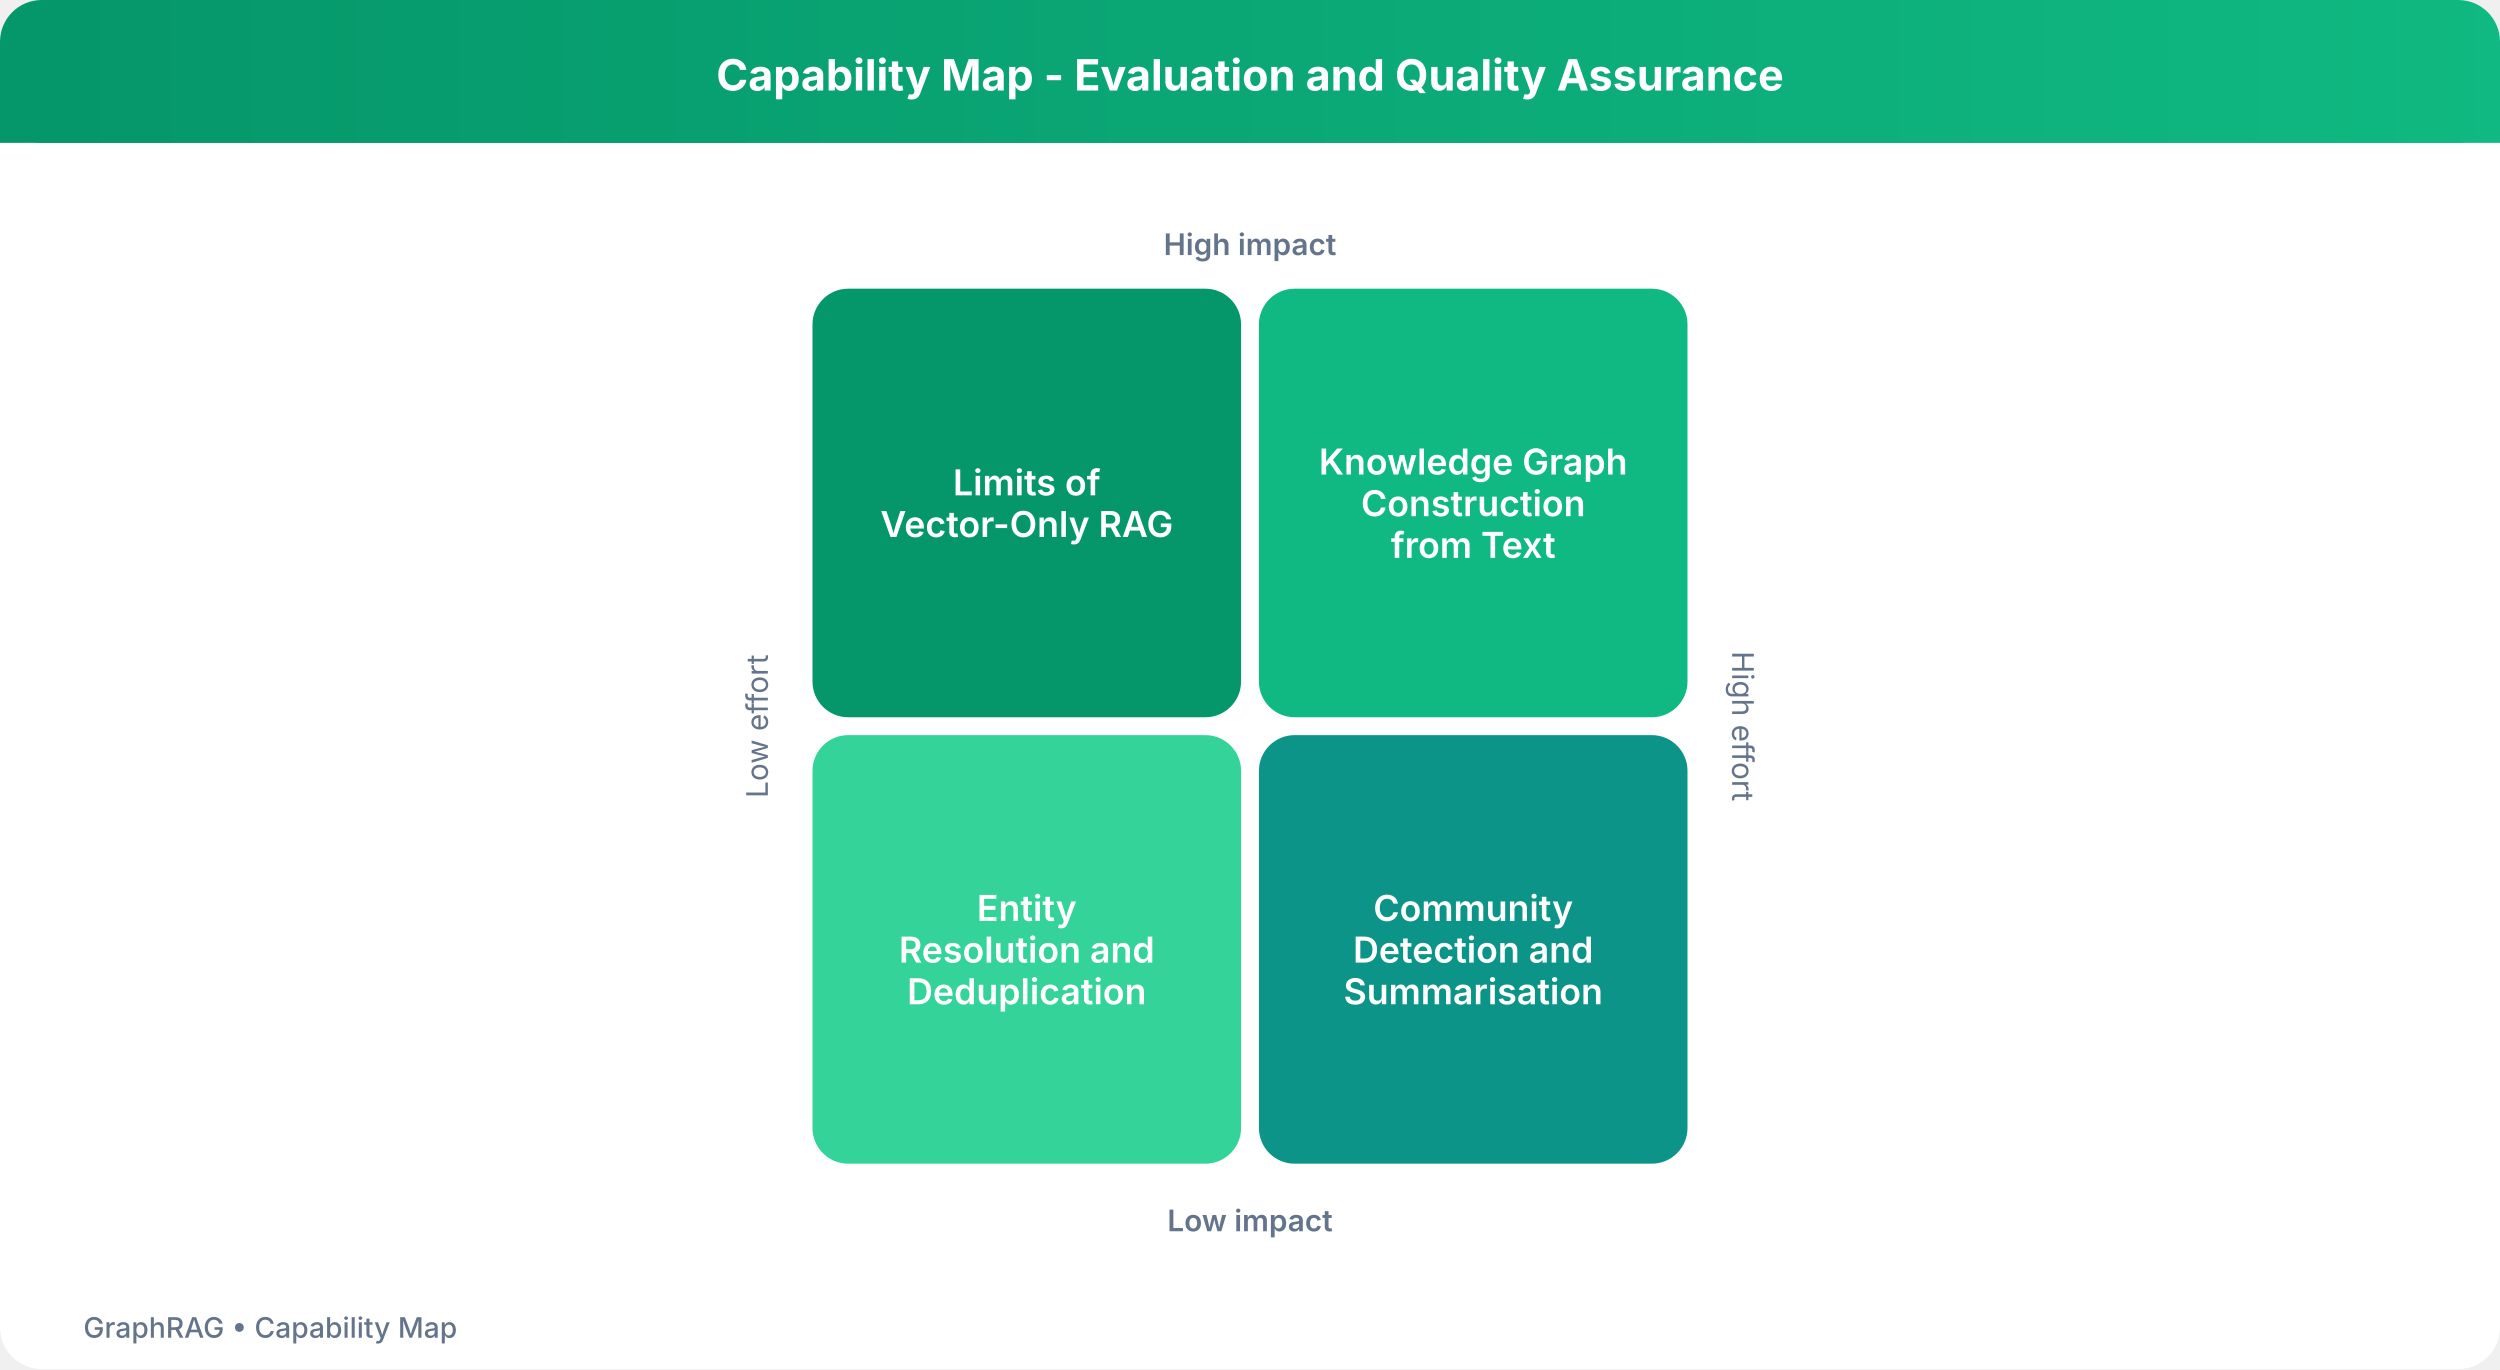
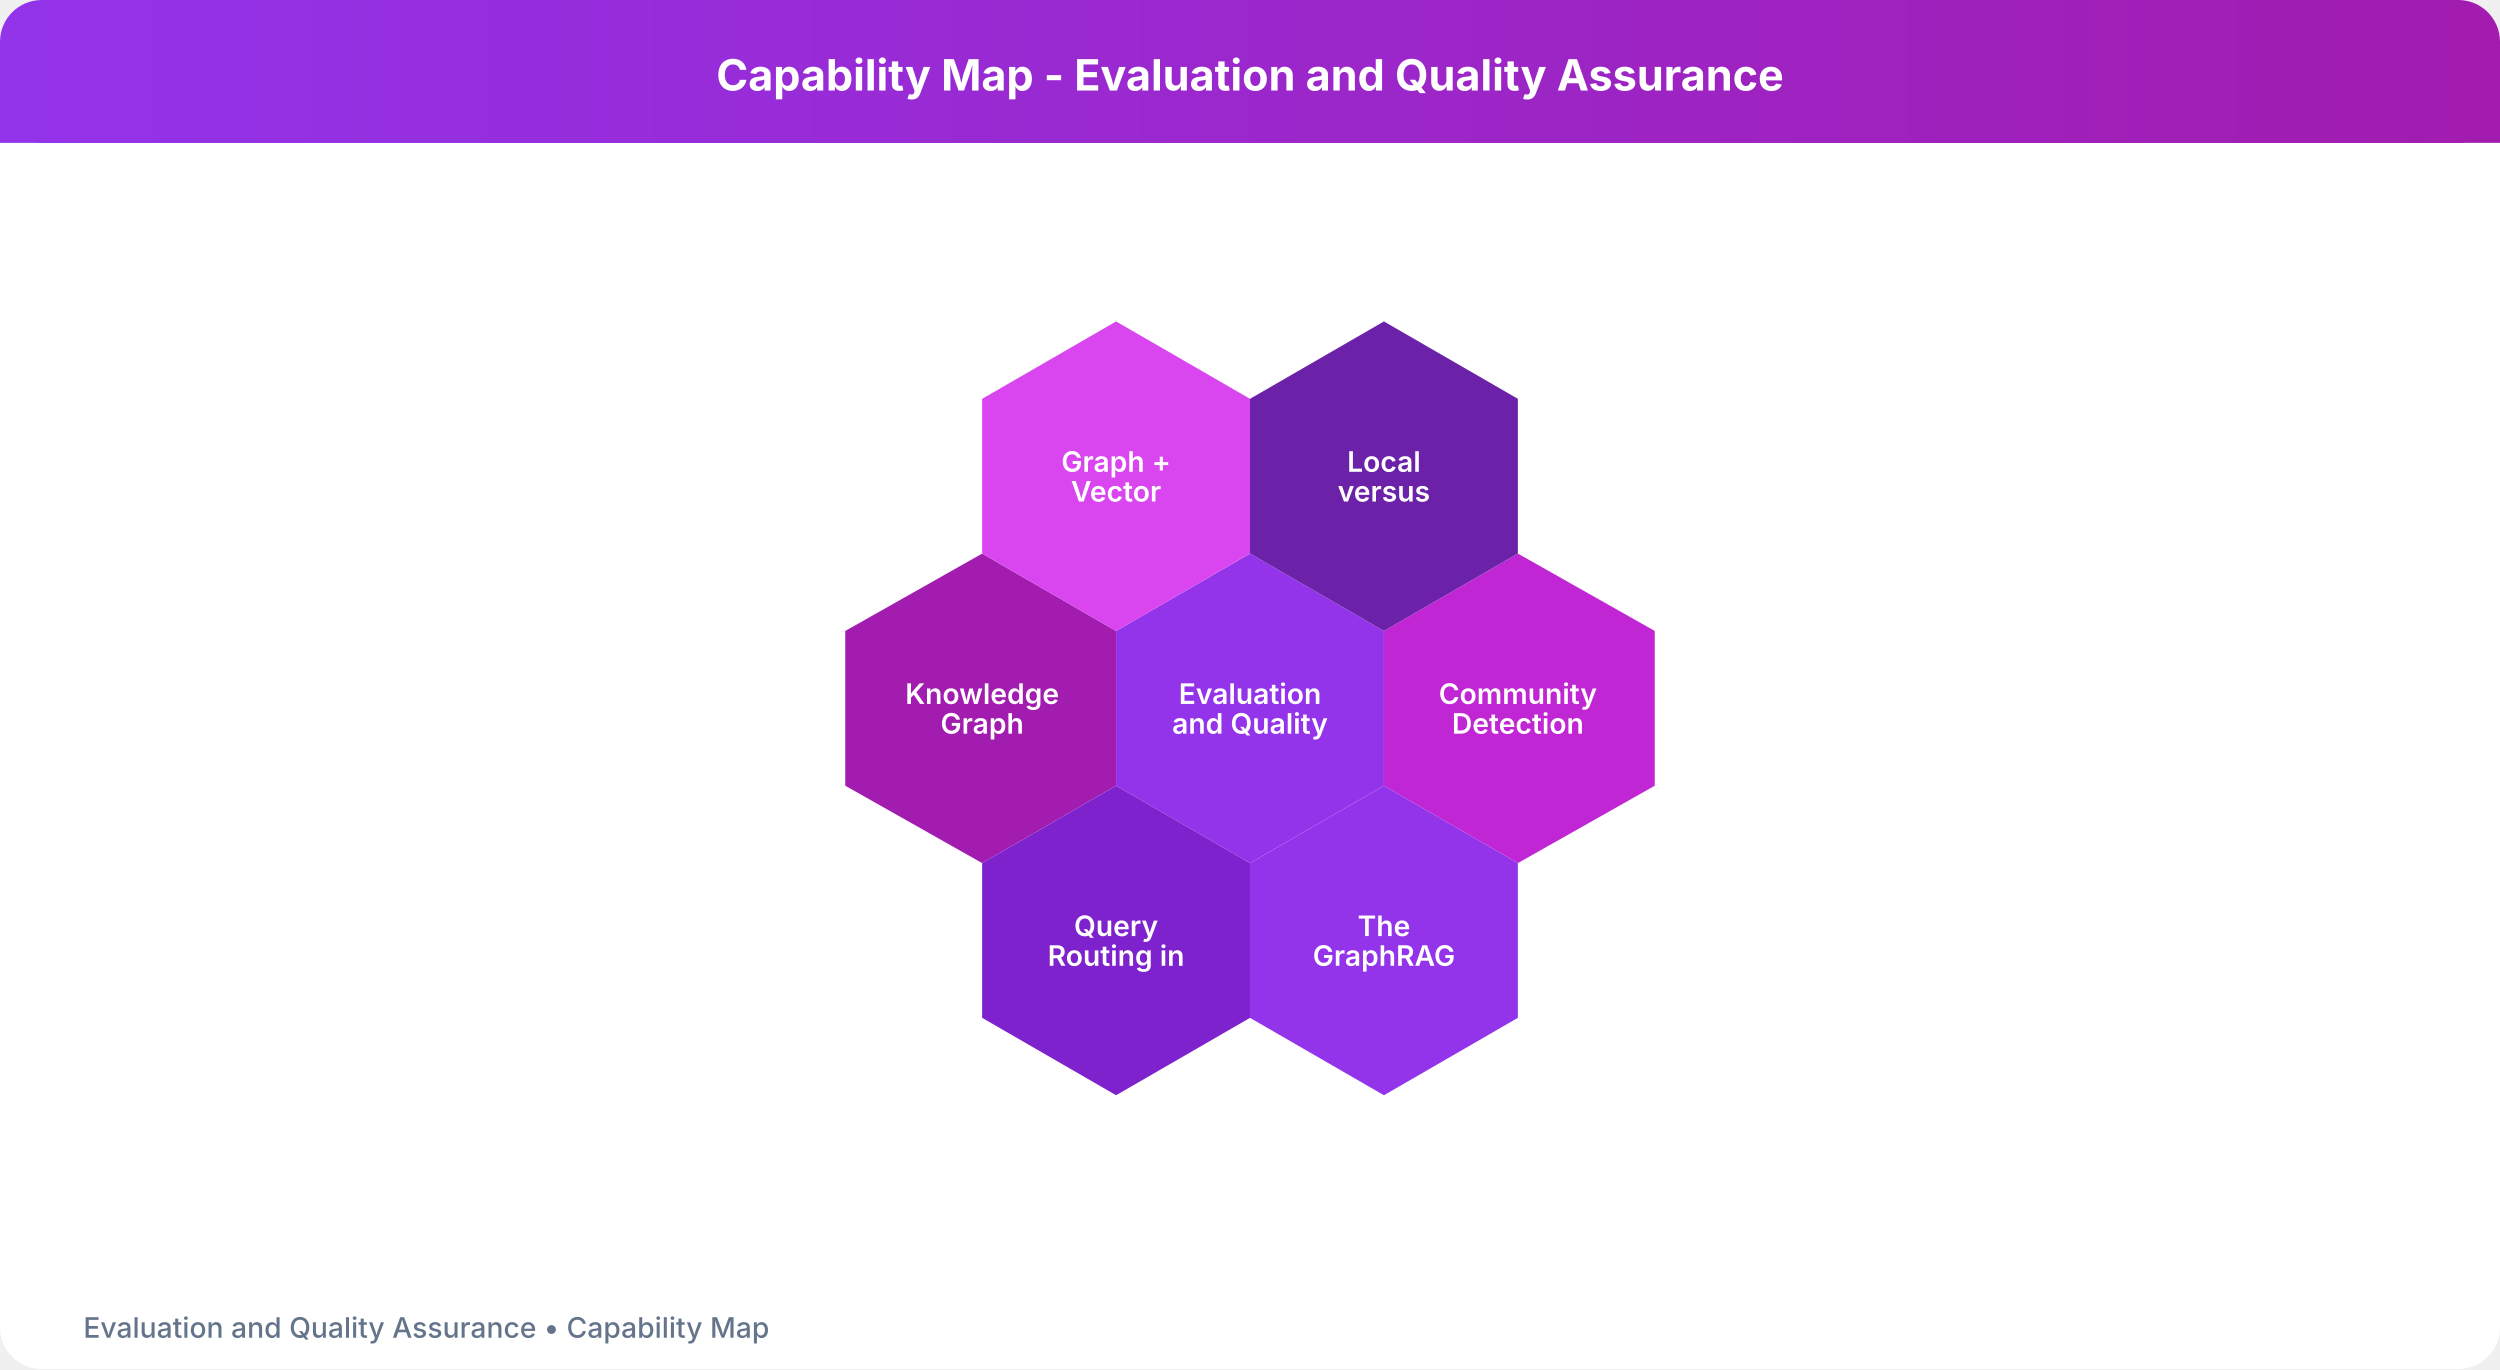
- <svg xmlns="http://www.w3.org/2000/svg" width="840" height="460" data-tpl="matrix" data-pal="2-1" viewBox="0 0 840 460" font-family="Inter, Segoe UI, Arial, sans-serif">
+ <svg xmlns="http://www.w3.org/2000/svg" width="840" height="460" data-tpl="honeycomb" data-pal="7-2" viewBox="0 0 840 460" font-family="Inter, Segoe UI, Arial, sans-serif">
  <defs>
    <marker id="ar" markerWidth="9" markerHeight="9" refX="7" refY="3" orient="auto">
      <path d="M0,0 L7,3 L0,6 z" fill="#94a3b8" />
    </marker>
    <marker id="arw" markerWidth="9" markerHeight="9" refX="7" refY="3" orient="auto">
      <path d="M0,0 L7,3 L0,6 z" fill="#ffffff" />
    </marker>
    <filter id="sh" x="-20%" y="-20%" width="140%" height="140%">
      <feDropShadow dx="0" dy="2" stdDeviation="3" flood-color="#0f172a" flood-opacity="0.16" />
    </filter>
  </defs>
  <defs>
-     <linearGradient id="bn173bea4" x1="0" y1="0" x2="1" y2="0">
-       <stop offset="0" stop-color="#059669" />
-       <stop offset="1" stop-color="#10b981" />
+     <linearGradient id="bn239124e" x1="0" y1="0" x2="1" y2="0">
+       <stop offset="0" stop-color="#9333ea" />
+       <stop offset="1" stop-color="#a21caf" />
    </linearGradient>
  </defs>
  <rect width="840" height="460" rx="14" fill="#ffffff" />
-   <rect x="0" y="0" width="840" height="48" rx="14" fill="url(#bn173bea4)" />
-   <rect x="0" y="32" width="840" height="16" fill="url(#bn173bea4)" />
+   <rect x="0" y="0" width="840" height="48" rx="14" fill="url(#bn239124e)" />
+   <rect x="0" y="32" width="840" height="16" fill="url(#bn239124e)" />
  <text x="420" y="25" text-anchor="middle" font-size="14.5" font-weight="700" fill="#ffffff" dominant-baseline="middle">Capability Map - Evaluation and Quality Assurance</text>
-   <rect x="273" y="97" width="144" height="144" rx="12" fill="#059669" />
-   <text x="345" y="162" text-anchor="middle" font-size="12" font-weight="600" fill="#fff" dominant-baseline="middle">Limits of</text>
-   <text x="345" y="176" text-anchor="middle" font-size="12" font-weight="600" fill="#fff" dominant-baseline="middle">Vector-Only RAG</text>
-   <rect x="423" y="97" width="144" height="144" rx="12" fill="#10b981" />
-   <text x="495" y="155" text-anchor="middle" font-size="12" font-weight="600" fill="#fff" dominant-baseline="middle">Knowledge Graph</text>
-   <text x="495" y="169" text-anchor="middle" font-size="12" font-weight="600" fill="#fff" dominant-baseline="middle">Construction</text>
-   <text x="495" y="183" text-anchor="middle" font-size="12" font-weight="600" fill="#fff" dominant-baseline="middle">from Text</text>
-   <rect x="273" y="247" width="144" height="144" rx="12" fill="#34d399" />
-   <text x="345" y="305" text-anchor="middle" font-size="12" font-weight="600" fill="#fff" dominant-baseline="middle">Entity</text>
-   <text x="345" y="319" text-anchor="middle" font-size="12" font-weight="600" fill="#fff" dominant-baseline="middle">Resolution and</text>
-   <text x="345" y="333" text-anchor="middle" font-size="12" font-weight="600" fill="#fff" dominant-baseline="middle">Deduplication</text>
-   <rect x="423" y="247" width="144" height="144" rx="12" fill="#0d9488" />
-   <text x="495" y="305" text-anchor="middle" font-size="12" font-weight="600" fill="#fff" dominant-baseline="middle">Community</text>
-   <text x="495" y="319" text-anchor="middle" font-size="12" font-weight="600" fill="#fff" dominant-baseline="middle">Detection and</text>
-   <text x="495" y="333" text-anchor="middle" font-size="12" font-weight="600" fill="#fff" dominant-baseline="middle">Summarisation</text>
-   <text x="420" y="82" text-anchor="middle" font-size="10" font-weight="600" fill="#64748b" dominant-baseline="middle">High impact</text>
-   <text x="420" y="410" text-anchor="middle" font-size="10" font-weight="600" fill="#64748b" dominant-baseline="middle">Low impact</text>
-   <text x="258.0" y="244.0" text-anchor="middle" font-size="10" fill="#64748b" transform="rotate(-90 258.0 244.0)">Low effort</text>
-   <text x="582.0" y="244.0" text-anchor="middle" font-size="10" fill="#64748b" transform="rotate(90 582.0 244.0)">High effort</text>
-   <text x="28" y="446" text-anchor="start" font-size="9.5" font-weight="500" fill="#64748b" dominant-baseline="middle">GraphRAG  •  Capability Map</text>
+   <polygon points="465,212 465,264 420,290 375,264 375,212 420,186" fill="#9333ea" />
+   <text x="420" y="233" text-anchor="middle" font-size="9.5" font-weight="600" fill="#fff" dominant-baseline="middle">Evaluation</text>
+   <text x="420" y="243" text-anchor="middle" font-size="9.5" font-weight="600" fill="#fff" dominant-baseline="middle">and Quality</text>
+   <polygon points="375,212 375,264 330,290 284,264 284,212 330,186" fill="#a21caf" />
+   <text x="330" y="233" text-anchor="middle" font-size="9.5" font-weight="600" fill="#fff" dominant-baseline="middle">Knowledge</text>
+   <text x="330" y="243" text-anchor="middle" font-size="9.5" font-weight="600" fill="#fff" dominant-baseline="middle">Graph</text>
+   <polygon points="556,212 556,264 510,290 465,264 465,212 510,186" fill="#c026d3" />
+   <text x="510" y="233" text-anchor="middle" font-size="9.5" font-weight="600" fill="#fff" dominant-baseline="middle">Community</text>
+   <text x="510" y="243" text-anchor="middle" font-size="9.5" font-weight="600" fill="#fff" dominant-baseline="middle">Detection</text>
+   <polygon points="420,134 420,186 375,212 330,186 330,134 375,108" fill="#d946ef" />
+   <text x="375" y="155" text-anchor="middle" font-size="9.5" font-weight="600" fill="#fff" dominant-baseline="middle">Graph +</text>
+   <text x="375" y="165" text-anchor="middle" font-size="9.5" font-weight="600" fill="#fff" dominant-baseline="middle">Vector</text>
+   <polygon points="510,134 510,186 465,212 420,186 420,134 465,108" fill="#6b21a8" />
+   <text x="465" y="155" text-anchor="middle" font-size="9.5" font-weight="600" fill="#fff" dominant-baseline="middle">Local</text>
+   <text x="465" y="165" text-anchor="middle" font-size="9.5" font-weight="600" fill="#fff" dominant-baseline="middle">versus</text>
+   <polygon points="420,290 420,342 375,368 330,342 330,290 375,264" fill="#7e22ce" />
+   <text x="375" y="311" text-anchor="middle" font-size="9.5" font-weight="600" fill="#fff" dominant-baseline="middle">Query</text>
+   <text x="375" y="321" text-anchor="middle" font-size="9.5" font-weight="600" fill="#fff" dominant-baseline="middle">Routing in</text>
+   <polygon points="510,290 510,342 465,368 420,342 420,290 465,264" fill="#9333ea" />
+   <text x="465" y="311" text-anchor="middle" font-size="9.5" font-weight="600" fill="#fff" dominant-baseline="middle">The</text>
+   <text x="465" y="321" text-anchor="middle" font-size="9.5" font-weight="600" fill="#fff" dominant-baseline="middle">GraphRAG</text>
+   <text x="28" y="446" text-anchor="start" font-size="9.5" font-weight="500" fill="#64748b" dominant-baseline="middle">Evaluation and Quality Assurance  •  Capability Map</text>
</svg>
